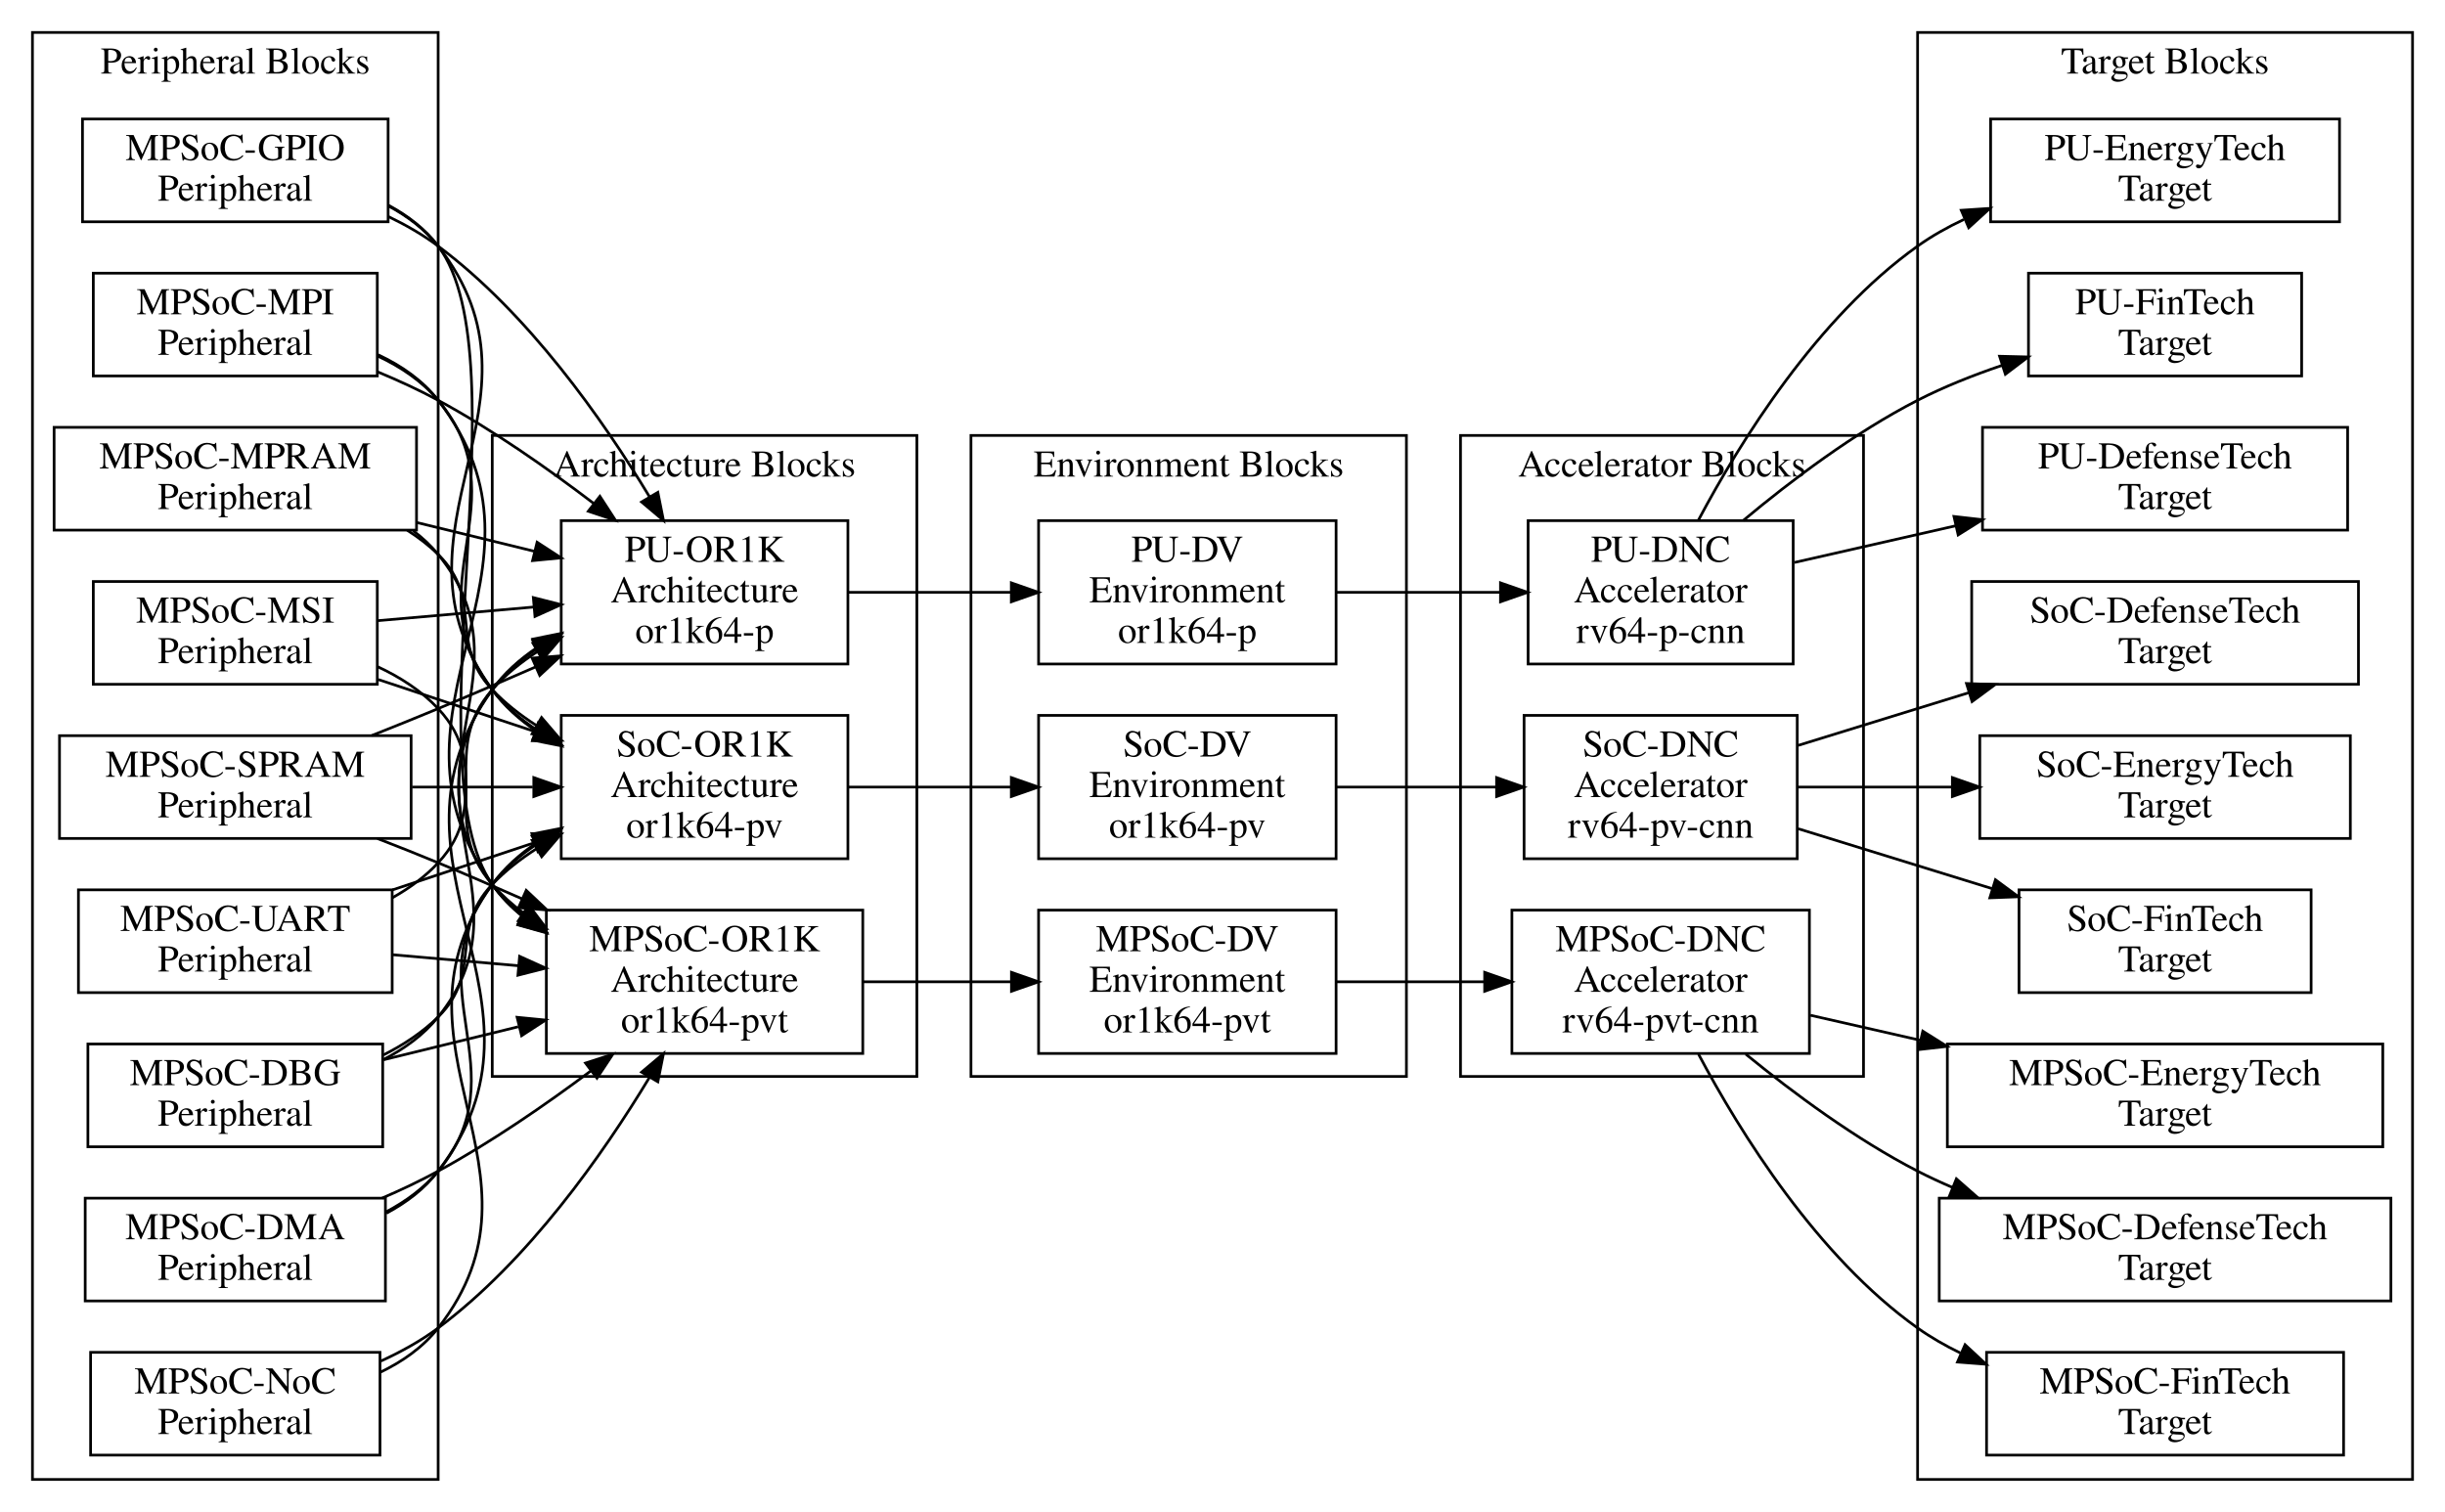
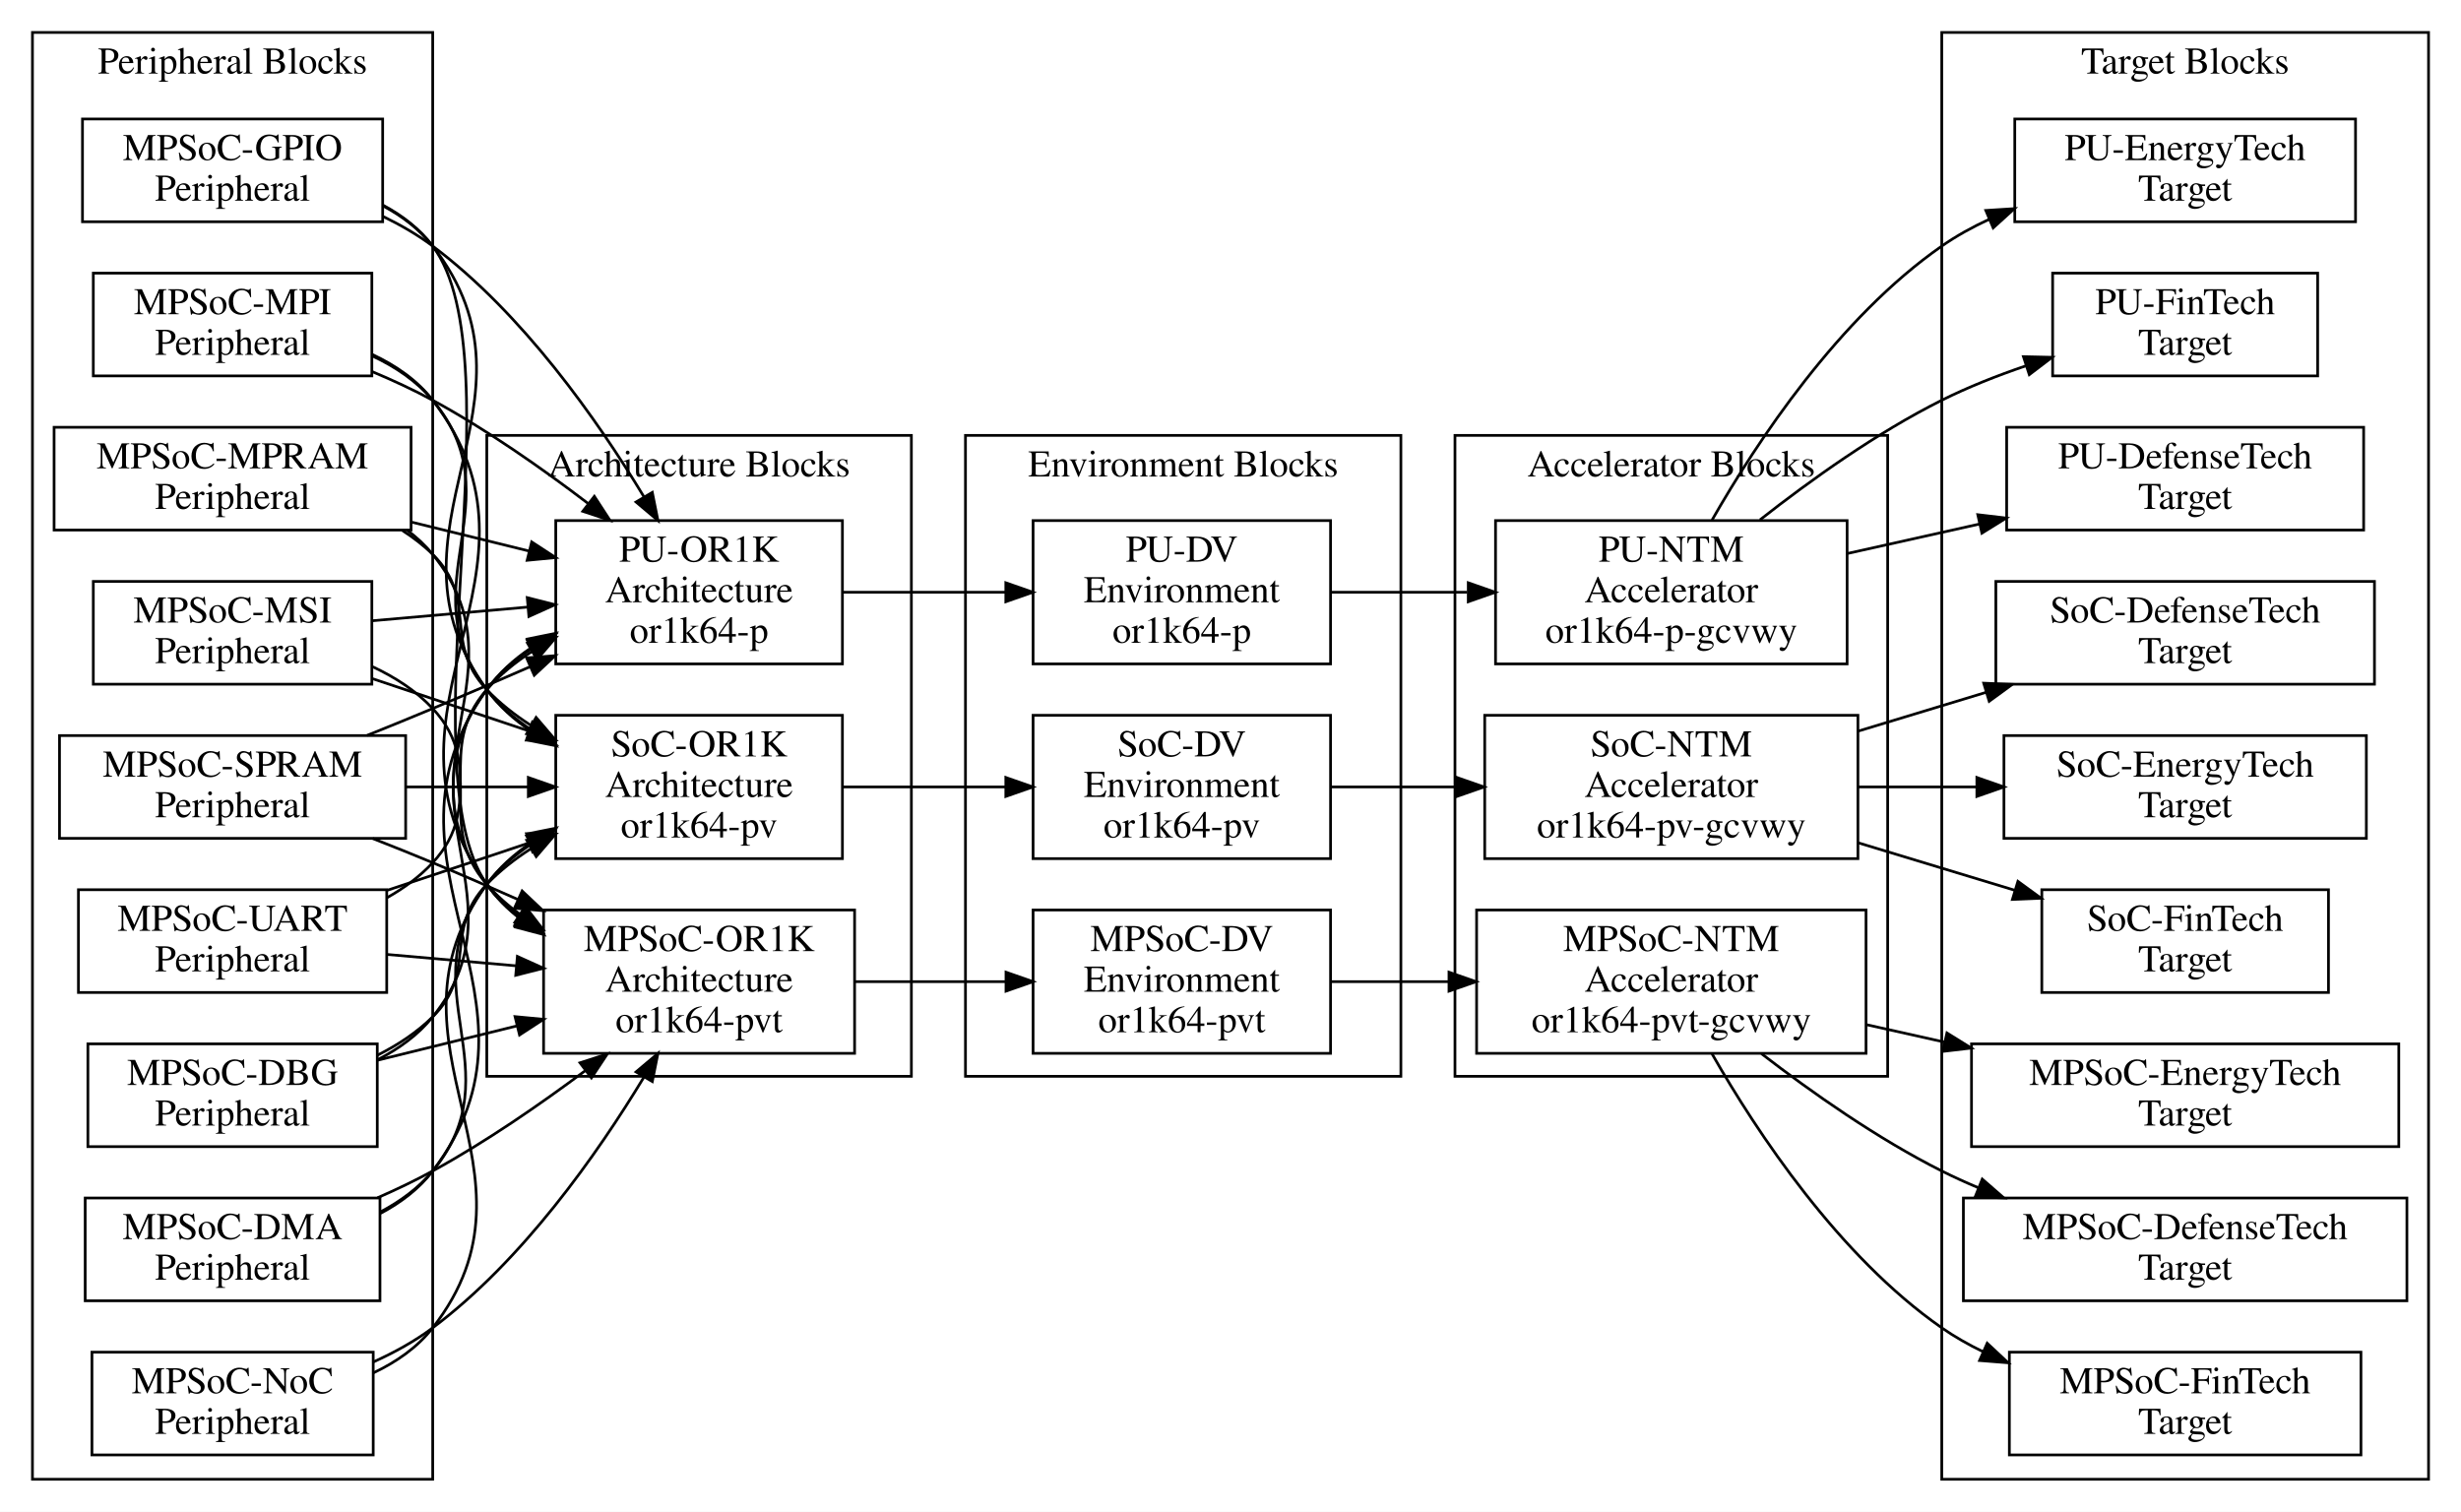
- <svg xmlns="http://www.w3.org/2000/svg" width="904pt" height="559pt" viewBox="0.00 0.00 904.00 559.00">
+ <svg xmlns="http://www.w3.org/2000/svg" width="910pt" height="559pt" viewBox="0.00 0.00 910.00 559.00">
  <g id="graph0" class="graph" transform="scale(1 1) rotate(0) translate(4 555)">
-     <polygon fill="white" stroke="transparent" points="-4,4 -4,-555 900,-555 900,4 -4,4" />
+     <polygon fill="white" stroke="transparent" points="-4,4 -4,-555 906,-555 906,4 -4,4" />
    <g id="clust1" class="cluster">
-       <polygon fill="none" stroke="black" points="8,-8 8,-543 158,-543 158,-8 8,-8" />
-       <text text-anchor="middle" x="83" y="-527.8" font-family="Times,serif" font-size="14.00">Peripheral Blocks</text>
+       <polygon fill="none" stroke="black" points="8,-8 8,-543 156,-543 156,-8 8,-8" />
+       <text text-anchor="middle" x="82" y="-527.8" font-family="Times,serif" font-size="14.00">Peripheral Blocks</text>
    </g>
    <g id="clust2" class="cluster">
-       <polygon fill="none" stroke="black" points="178,-157 178,-394 335,-394 335,-157 178,-157" />
-       <text text-anchor="middle" x="256.5" y="-378.8" font-family="Times,serif" font-size="14.00">Architecture Blocks</text>
+       <polygon fill="none" stroke="black" points="176,-157 176,-394 333,-394 333,-157 176,-157" />
+       <text text-anchor="middle" x="254.5" y="-378.8" font-family="Times,serif" font-size="14.00">Architecture Blocks</text>
    </g>
    <g id="clust3" class="cluster">
-       <polygon fill="none" stroke="black" points="355,-157 355,-394 516,-394 516,-157 355,-157" />
-       <text text-anchor="middle" x="435.5" y="-378.8" font-family="Times,serif" font-size="14.00">Environment Blocks</text>
+       <polygon fill="none" stroke="black" points="353,-157 353,-394 514,-394 514,-157 353,-157" />
+       <text text-anchor="middle" x="433.5" y="-378.8" font-family="Times,serif" font-size="14.00">Environment Blocks</text>
    </g>
    <g id="clust4" class="cluster">
-       <polygon fill="none" stroke="black" points="536,-157 536,-394 685,-394 685,-157 536,-157" />
-       <text text-anchor="middle" x="610.5" y="-378.8" font-family="Times,serif" font-size="14.00">Accelerator Blocks</text>
+       <polygon fill="none" stroke="black" points="534,-157 534,-394 694,-394 694,-157 534,-157" />
+       <text text-anchor="middle" x="614" y="-378.8" font-family="Times,serif" font-size="14.00">Accelerator Blocks</text>
    </g>
    <g id="clust5" class="cluster">
-       <polygon fill="none" stroke="black" points="705,-8 705,-543 888,-543 888,-8 705,-8" />
-       <text text-anchor="middle" x="796.5" y="-527.8" font-family="Times,serif" font-size="14.00">Target Blocks</text>
+       <polygon fill="none" stroke="black" points="714,-8 714,-543 894,-543 894,-8 714,-8" />
+       <text text-anchor="middle" x="804" y="-527.8" font-family="Times,serif" font-size="14.00">Target Blocks</text>
    </g>
    <g id="node1" class="node">
-       <polygon fill="none" stroke="black" points="28.5,-131 28.5,-169 137.5,-169 137.5,-131 28.5,-131" />
-       <text text-anchor="middle" x="83" y="-153.8" font-family="Times,serif" font-size="14.00">MPSoC-DBG</text>
-       <text text-anchor="middle" x="83" y="-138.8" font-family="Times,serif" font-size="14.00">Peripheral</text>
+       <polygon fill="none" stroke="black" points="28.5,-131 28.5,-169 135.5,-169 135.5,-131 28.5,-131" />
+       <text text-anchor="middle" x="82" y="-153.8" font-family="Times,serif" font-size="14.00">MPSoC-DBG</text>
+       <text text-anchor="middle" x="82" y="-138.8" font-family="Times,serif" font-size="14.00">Peripheral</text>
    </g>
    <g id="node10" class="node">
-       <polygon fill="none" stroke="black" points="198,-165.5 198,-218.5 315,-218.5 315,-165.5 198,-165.5" />
-       <text text-anchor="middle" x="256.5" y="-203.3" font-family="Times,serif" font-size="14.00">MPSoC-OR1K</text>
-       <text text-anchor="middle" x="256.5" y="-188.3" font-family="Times,serif" font-size="14.00">Architecture</text>
-       <text text-anchor="middle" x="256.5" y="-173.3" font-family="Times,serif" font-size="14.00">or1k64-pvt</text>
+       <polygon fill="none" stroke="black" points="197,-165.5 197,-218.5 312,-218.5 312,-165.5 197,-165.5" />
+       <text text-anchor="middle" x="254.5" y="-203.3" font-family="Times,serif" font-size="14.00">MPSoC-OR1K</text>
+       <text text-anchor="middle" x="254.5" y="-188.3" font-family="Times,serif" font-size="14.00">Architecture</text>
+       <text text-anchor="middle" x="254.5" y="-173.3" font-family="Times,serif" font-size="14.00">or1k64-pvt</text>
    </g>
    <g id="edge1" class="edge">
-       <path fill="none" stroke="black" d="M137.79,-163.17C153.57,-167.04 171.04,-171.32 187.58,-175.37" />
-       <polygon fill="black" stroke="black" points="187.19,-178.88 197.74,-177.85 188.86,-172.08 187.19,-178.88" />
+       <path fill="none" stroke="black" d="M135.55,-162.94C151.82,-166.95 169.98,-171.42 187.06,-175.63" />
+       <polygon fill="black" stroke="black" points="186.44,-179.08 196.98,-178.08 188.11,-172.29 186.44,-179.08" />
    </g>
    <g id="node11" class="node">
-       <polygon fill="none" stroke="black" points="203.5,-237.5 203.5,-290.5 309.5,-290.5 309.5,-237.5 203.5,-237.5" />
-       <text text-anchor="middle" x="256.5" y="-275.3" font-family="Times,serif" font-size="14.00">SoC-OR1K</text>
-       <text text-anchor="middle" x="256.5" y="-260.3" font-family="Times,serif" font-size="14.00">Architecture</text>
-       <text text-anchor="middle" x="256.5" y="-245.3" font-family="Times,serif" font-size="14.00">or1k64-pv</text>
+       <polygon fill="none" stroke="black" points="201.5,-237.5 201.5,-290.5 307.5,-290.5 307.5,-237.5 201.5,-237.5" />
+       <text text-anchor="middle" x="254.5" y="-275.3" font-family="Times,serif" font-size="14.00">SoC-OR1K</text>
+       <text text-anchor="middle" x="254.5" y="-260.3" font-family="Times,serif" font-size="14.00">Architecture</text>
+       <text text-anchor="middle" x="254.5" y="-245.3" font-family="Times,serif" font-size="14.00">or1k64-pv</text>
    </g>
    <g id="edge10" class="edge">
-       <path fill="none" stroke="black" d="M137.72,-164.93C145.15,-168.66 152.2,-173.28 158,-179 174.75,-195.52 161.77,-210.98 178,-228 182.75,-232.98 188.32,-237.33 194.25,-241.13" />
-       <polygon fill="black" stroke="black" points="192.76,-244.31 203.16,-246.29 196.27,-238.25 192.76,-244.31" />
+       <path fill="none" stroke="black" d="M135.63,-164.84C143.09,-168.59 150.19,-173.24 156,-179 172.71,-195.55 159.77,-210.98 176,-228 180.75,-232.98 186.32,-237.33 192.25,-241.13" />
+       <polygon fill="black" stroke="black" points="190.76,-244.31 201.16,-246.29 194.27,-238.25 190.76,-244.31" />
    </g>
    <g id="node12" class="node">
-       <polygon fill="none" stroke="black" points="203.5,-309.5 203.5,-362.5 309.5,-362.5 309.5,-309.5 203.5,-309.5" />
-       <text text-anchor="middle" x="256.5" y="-347.3" font-family="Times,serif" font-size="14.00">PU-OR1K</text>
-       <text text-anchor="middle" x="256.5" y="-332.3" font-family="Times,serif" font-size="14.00">Architecture</text>
-       <text text-anchor="middle" x="256.5" y="-317.3" font-family="Times,serif" font-size="14.00">or1k64-p</text>
+       <polygon fill="none" stroke="black" points="201.5,-309.5 201.5,-362.5 307.5,-362.5 307.5,-309.5 201.5,-309.5" />
+       <text text-anchor="middle" x="254.5" y="-347.3" font-family="Times,serif" font-size="14.00">PU-OR1K</text>
+       <text text-anchor="middle" x="254.5" y="-332.3" font-family="Times,serif" font-size="14.00">Architecture</text>
+       <text text-anchor="middle" x="254.5" y="-317.3" font-family="Times,serif" font-size="14.00">or1k64-p</text>
    </g>
    <g id="edge19" class="edge">
-       <path fill="none" stroke="black" d="M137.81,-163.27C145.5,-167.22 152.62,-172.35 158,-179 192.3,-221.36 145.02,-256.6 178,-300 182.51,-305.93 188.22,-310.92 194.5,-315.1" />
-       <polygon fill="black" stroke="black" points="192.97,-318.26 203.36,-320.33 196.53,-312.23 192.97,-318.26" />
+       <path fill="none" stroke="black" d="M135.72,-163.19C143.45,-167.16 150.61,-172.31 156,-179 190.2,-221.44 143.02,-256.6 176,-300 180.51,-305.93 186.22,-310.92 192.5,-315.1" />
+       <polygon fill="black" stroke="black" points="190.97,-318.26 201.36,-320.33 194.53,-312.23 190.97,-318.26" />
    </g>
    <g id="node2" class="node">
-       <polygon fill="none" stroke="black" points="27.5,-74 27.5,-112 138.5,-112 138.5,-74 27.5,-74" />
-       <text text-anchor="middle" x="83" y="-96.8" font-family="Times,serif" font-size="14.00">MPSoC-DMA</text>
-       <text text-anchor="middle" x="83" y="-81.8" font-family="Times,serif" font-size="14.00">Peripheral</text>
+       <polygon fill="none" stroke="black" points="27.5,-74 27.5,-112 136.5,-112 136.5,-74 27.5,-74" />
+       <text text-anchor="middle" x="82" y="-96.8" font-family="Times,serif" font-size="14.00">MPSoC-DMA</text>
+       <text text-anchor="middle" x="82" y="-81.8" font-family="Times,serif" font-size="14.00">Peripheral</text>
    </g>
    <g id="edge2" class="edge">
-       <path fill="none" stroke="black" d="M137.28,-112.02C144.38,-115.09 151.45,-118.44 158,-122 177.51,-132.61 197.67,-146.51 214.56,-159.13" />
-       <polygon fill="black" stroke="black" points="212.49,-161.96 222.57,-165.21 216.72,-156.38 212.49,-161.96" />
+       <path fill="none" stroke="black" d="M135.56,-112.07C142.56,-115.13 149.54,-118.47 156,-122 175.48,-132.65 195.64,-146.57 212.53,-159.18" />
+       <polygon fill="black" stroke="black" points="210.46,-162 220.55,-165.25 214.69,-156.42 210.46,-162" />
    </g>
    <g id="edge11" class="edge">
-       <path fill="none" stroke="black" d="M138.79,-106.95C146.08,-110.81 152.81,-115.73 158,-122 188.59,-158.92 148.56,-190.16 178,-228 182.51,-233.8 188.17,-238.7 194.37,-242.83" />
-       <polygon fill="black" stroke="black" points="192.72,-245.92 203.11,-248.01 196.29,-239.9 192.72,-245.92" />
+       <path fill="none" stroke="black" d="M136.7,-106.87C144.02,-110.74 150.79,-115.69 156,-122 186.5,-158.99 146.56,-190.16 176,-228 180.51,-233.8 186.17,-238.7 192.37,-242.83" />
+       <polygon fill="black" stroke="black" points="190.72,-245.92 201.11,-248.01 194.29,-239.9 190.72,-245.92" />
    </g>
    <g id="edge20" class="edge">
-       <path fill="none" stroke="black" d="M138.85,-106.42C146.22,-110.35 152.96,-115.43 158,-122 206.47,-185.15 131.49,-235.39 178,-300 182.41,-306.13 188.13,-311.24 194.46,-315.5" />
-       <polygon fill="black" stroke="black" points="193.02,-318.71 203.41,-320.8 196.59,-312.69 193.02,-318.71" />
+       <path fill="none" stroke="black" d="M136.75,-106.34C144.16,-110.28 150.95,-115.39 156,-122 204.32,-185.27 129.49,-235.39 176,-300 180.41,-306.13 186.13,-311.24 192.46,-315.5" />
+       <polygon fill="black" stroke="black" points="191.02,-318.71 201.41,-320.8 194.59,-312.69 191.02,-318.71" />
    </g>
    <g id="node3" class="node">
-       <polygon fill="none" stroke="black" points="26.5,-473 26.5,-511 139.5,-511 139.5,-473 26.5,-473" />
-       <text text-anchor="middle" x="83" y="-495.8" font-family="Times,serif" font-size="14.00">MPSoC-GPIO</text>
-       <text text-anchor="middle" x="83" y="-480.8" font-family="Times,serif" font-size="14.00">Peripheral</text>
+       <polygon fill="none" stroke="black" points="26.5,-473 26.5,-511 137.5,-511 137.5,-473 26.5,-473" />
+       <text text-anchor="middle" x="82" y="-495.8" font-family="Times,serif" font-size="14.00">MPSoC-GPIO</text>
+       <text text-anchor="middle" x="82" y="-480.8" font-family="Times,serif" font-size="14.00">Peripheral</text>
    </g>
    <g id="edge3" class="edge">
-       <path fill="none" stroke="black" d="M139.71,-479.07C146.77,-475.27 153.2,-470.36 158,-464 189.72,-422 147.84,-271.13 178,-228 181.19,-223.44 185.11,-219.44 189.47,-215.94" />
-       <polygon fill="black" stroke="black" points="191.55,-218.76 197.75,-210.17 187.54,-213.02 191.55,-218.76" />
+       <path fill="none" stroke="black" d="M137.61,-479.15C144.72,-475.34 151.19,-470.4 156,-464 187.62,-421.93 145.84,-271.13 176,-228 179.43,-223.09 183.71,-218.84 188.48,-215.15" />
+       <polygon fill="black" stroke="black" points="190.57,-217.96 196.9,-209.47 186.65,-212.16 190.57,-217.96" />
    </g>
    <g id="edge12" class="edge">
-       <path fill="none" stroke="black" d="M139.5,-478.91C146.59,-475.13 153.08,-470.27 158,-464 203.32,-406.23 134.82,-359.39 178,-300 182.44,-293.9 188.17,-288.8 194.51,-284.54" />
-       <polygon fill="black" stroke="black" points="196.64,-287.35 203.47,-279.25 193.08,-281.32 196.64,-287.35" />
+       <path fill="none" stroke="black" d="M137.76,-478.8C144.76,-475.04 151.15,-470.21 156,-464 201.19,-406.12 132.82,-359.39 176,-300 180.44,-293.9 186.17,-288.8 192.51,-284.54" />
+       <polygon fill="black" stroke="black" points="194.64,-287.35 201.47,-279.25 191.08,-281.32 194.64,-287.35" />
    </g>
    <g id="edge21" class="edge">
-       <path fill="none" stroke="black" d="M139.56,-474.95C146.07,-471.82 152.38,-468.19 158,-464 191.34,-439.14 218.88,-399.9 236.09,-371.42" />
-       <polygon fill="black" stroke="black" points="239.23,-372.97 241.31,-362.58 233.21,-369.41 239.23,-372.97" />
+       <path fill="none" stroke="black" d="M137.81,-474.88C144.23,-471.76 150.46,-468.15 156,-464 189.28,-439.06 216.83,-399.83 234.06,-371.38" />
+       <polygon fill="black" stroke="black" points="237.2,-372.93 239.28,-362.55 231.18,-369.37 237.2,-372.93" />
    </g>
    <g id="node4" class="node">
-       <polygon fill="none" stroke="black" points="30.5,-416 30.5,-454 135.5,-454 135.5,-416 30.5,-416" />
-       <text text-anchor="middle" x="83" y="-438.8" font-family="Times,serif" font-size="14.00">MPSoC-MPI</text>
-       <text text-anchor="middle" x="83" y="-423.8" font-family="Times,serif" font-size="14.00">Peripheral</text>
+       <polygon fill="none" stroke="black" points="30.5,-416 30.5,-454 133.5,-454 133.5,-416 30.5,-416" />
+       <text text-anchor="middle" x="82" y="-438.8" font-family="Times,serif" font-size="14.00">MPSoC-MPI</text>
+       <text text-anchor="middle" x="82" y="-423.8" font-family="Times,serif" font-size="14.00">Peripheral</text>
    </g>
    <g id="edge4" class="edge">
-       <path fill="none" stroke="black" d="M135.84,-423.81C144.37,-419.81 152.27,-414.38 158,-407 207.09,-343.77 131.25,-292.98 178,-228 181.25,-223.48 185.21,-219.52 189.6,-216.04" />
-       <polygon fill="black" stroke="black" points="191.68,-218.85 197.92,-210.29 187.7,-213.1 191.68,-218.85" />
+       <path fill="none" stroke="black" d="M133.78,-423.87C142.33,-419.86 150.27,-414.41 156,-407 204.95,-343.66 129.25,-292.98 176,-228 179.44,-223.22 183.68,-219.05 188.39,-215.43" />
+       <polygon fill="black" stroke="black" points="190.36,-218.32 196.69,-209.82 186.44,-212.52 190.36,-218.32" />
    </g>
    <g id="edge13" class="edge">
-       <path fill="none" stroke="black" d="M135.79,-423.29C144.21,-419.34 152.09,-414.06 158,-407 189.05,-369.9 148.32,-338.21 178,-300 182.57,-294.12 188.32,-289.16 194.62,-284.99" />
-       <polygon fill="black" stroke="black" points="196.65,-287.86 203.5,-279.78 193.1,-281.82 196.65,-287.86" />
+       <path fill="none" stroke="black" d="M133.72,-423.35C142.17,-419.39 150.09,-414.09 156,-407 186.97,-369.83 146.32,-338.21 176,-300 180.57,-294.12 186.32,-289.16 192.62,-284.99" />
+       <polygon fill="black" stroke="black" points="194.65,-287.86 201.5,-279.78 191.1,-281.82 194.65,-287.86" />
    </g>
    <g id="edge22" class="edge">
-       <path fill="none" stroke="black" d="M135.75,-417.46C143.36,-414.3 150.99,-410.79 158,-407 177.95,-396.22 198.46,-381.85 215.5,-368.87" />
-       <polygon fill="black" stroke="black" points="217.8,-371.51 223.56,-362.63 213.51,-365.98 217.8,-371.51" />
+       <path fill="none" stroke="black" d="M133.65,-417.57C141.29,-414.37 148.96,-410.82 156,-407 175.92,-396.17 196.43,-381.8 213.47,-368.82" />
+       <polygon fill="black" stroke="black" points="215.77,-371.47 221.54,-362.59 211.49,-365.93 215.77,-371.47" />
    </g>
    <g id="node5" class="node">
-       <polygon fill="none" stroke="black" points="16,-359 16,-397 150,-397 150,-359 16,-359" />
-       <text text-anchor="middle" x="83" y="-381.8" font-family="Times,serif" font-size="14.00">MPSoC-MPRAM</text>
-       <text text-anchor="middle" x="83" y="-366.8" font-family="Times,serif" font-size="14.00">Peripheral</text>
+       <polygon fill="none" stroke="black" points="16,-359 16,-397 148,-397 148,-359 16,-359" />
+       <text text-anchor="middle" x="82" y="-381.8" font-family="Times,serif" font-size="14.00">MPSoC-MPRAM</text>
+       <text text-anchor="middle" x="82" y="-366.8" font-family="Times,serif" font-size="14.00">Peripheral</text>
    </g>
    <g id="edge5" class="edge">
-       <path fill="none" stroke="black" d="M148.76,-358.77C152.17,-356.2 155.3,-353.3 158,-350 192.8,-307.48 144.78,-271.77 178,-228 181.22,-223.75 185.07,-219.99 189.3,-216.65" />
-       <polygon fill="black" stroke="black" points="191.61,-219.32 197.85,-210.76 187.63,-213.55 191.61,-219.32" />
+       <path fill="none" stroke="black" d="M146.56,-358.94C150.06,-356.33 153.26,-353.37 156,-350 190.7,-307.4 142.78,-271.77 176,-228 179.42,-223.49 183.54,-219.53 188.08,-216.05" />
+       <polygon fill="black" stroke="black" points="190.29,-218.78 196.63,-210.29 186.38,-212.98 190.29,-218.78" />
    </g>
    <g id="edge14" class="edge">
-       <path fill="none" stroke="black" d="M146.56,-358.96C150.69,-356.34 154.57,-353.37 158,-350 175.08,-333.24 161.54,-317.38 178,-300 182.73,-295.01 188.29,-290.64 194.22,-286.84" />
-       <polygon fill="black" stroke="black" points="196.23,-289.72 203.12,-281.67 192.72,-283.66 196.23,-289.72" />
+       <path fill="none" stroke="black" d="M144.72,-358.88C148.79,-356.28 152.62,-353.34 156,-350 173.04,-333.2 159.54,-317.38 176,-300 180.73,-295.01 186.29,-290.64 192.22,-286.84" />
+       <polygon fill="black" stroke="black" points="194.23,-289.72 201.12,-281.67 190.72,-283.66 194.23,-289.72" />
    </g>
    <g id="edge23" class="edge">
-       <path fill="none" stroke="black" d="M150.31,-361.76C164.49,-358.29 179.42,-354.63 193.44,-351.2" />
-       <polygon fill="black" stroke="black" points="194.58,-354.52 203.46,-348.74 192.91,-347.72 194.58,-354.52" />
+       <path fill="none" stroke="black" d="M148.43,-361.88C162.56,-358.4 177.46,-354.73 191.46,-351.28" />
+       <polygon fill="black" stroke="black" points="192.6,-354.61 201.47,-348.82 190.92,-347.81 192.6,-354.61" />
    </g>
    <g id="node6" class="node">
-       <polygon fill="none" stroke="black" points="30.5,-302 30.5,-340 135.5,-340 135.5,-302 30.5,-302" />
-       <text text-anchor="middle" x="83" y="-324.8" font-family="Times,serif" font-size="14.00">MPSoC-MSI</text>
-       <text text-anchor="middle" x="83" y="-309.8" font-family="Times,serif" font-size="14.00">Peripheral</text>
+       <polygon fill="none" stroke="black" points="30.5,-302 30.5,-340 133.5,-340 133.5,-302 30.5,-302" />
+       <text text-anchor="middle" x="82" y="-324.8" font-family="Times,serif" font-size="14.00">MPSoC-MSI</text>
+       <text text-anchor="middle" x="82" y="-309.8" font-family="Times,serif" font-size="14.00">Peripheral</text>
    </g>
    <g id="edge6" class="edge">
-       <path fill="none" stroke="black" d="M135.53,-308.55C143.87,-304.67 151.8,-299.61 158,-293 178.69,-270.96 158.13,-250.78 178,-228 181.39,-224.12 185.28,-220.62 189.48,-217.49" />
-       <polygon fill="black" stroke="black" points="191.51,-220.34 197.89,-211.89 187.63,-214.52 191.51,-220.34" />
+       <path fill="none" stroke="black" d="M133.84,-308.44C142.07,-304.58 149.88,-299.55 156,-293 176.64,-270.92 156.13,-250.78 176,-228 179.6,-223.88 183.76,-220.2 188.26,-216.91" />
+       <polygon fill="black" stroke="black" points="190.21,-219.82 196.67,-211.43 186.39,-213.96 190.21,-219.82" />
    </g>
    <g id="edge15" class="edge">
-       <path fill="none" stroke="black" d="M135.92,-303.74C154.14,-297.69 174.78,-290.83 193.73,-284.53" />
-       <polygon fill="black" stroke="black" points="195.07,-287.77 203.46,-281.3 192.87,-281.13 195.07,-287.77" />
+       <path fill="none" stroke="black" d="M133.69,-304.05C151.92,-297.96 172.67,-291.02 191.73,-284.65" />
+       <polygon fill="black" stroke="black" points="192.85,-287.97 201.23,-281.47 190.63,-281.33 192.85,-287.97" />
    </g>
    <g id="edge24" class="edge">
-       <path fill="none" stroke="black" d="M135.92,-325.54C154.06,-327.13 174.59,-328.92 193.47,-330.57" />
-       <polygon fill="black" stroke="black" points="193.19,-334.06 203.46,-331.45 193.8,-327.09 193.19,-334.06" />
+       <path fill="none" stroke="black" d="M133.69,-325.46C151.75,-327.05 172.3,-328.86 191.21,-330.52" />
+       <polygon fill="black" stroke="black" points="190.96,-334.01 201.23,-331.4 191.57,-327.04 190.96,-334.01" />
    </g>
    <g id="node7" class="node">
-       <polygon fill="none" stroke="black" points="29.5,-17 29.5,-55 136.5,-55 136.5,-17 29.5,-17" />
-       <text text-anchor="middle" x="83" y="-39.8" font-family="Times,serif" font-size="14.00">MPSoC-NoC</text>
-       <text text-anchor="middle" x="83" y="-24.8" font-family="Times,serif" font-size="14.00">Peripheral</text>
+       <polygon fill="none" stroke="black" points="30,-17 30,-55 134,-55 134,-17 30,-17" />
+       <text text-anchor="middle" x="82" y="-39.8" font-family="Times,serif" font-size="14.00">MPSoC-NoC</text>
+       <text text-anchor="middle" x="82" y="-24.8" font-family="Times,serif" font-size="14.00">Peripheral</text>
    </g>
    <g id="edge7" class="edge">
-       <path fill="none" stroke="black" d="M136.86,-51.79C144.32,-55.2 151.61,-59.24 158,-64 191.34,-88.86 218.88,-128.1 236.09,-156.58" />
-       <polygon fill="black" stroke="black" points="233.21,-158.59 241.31,-165.42 239.23,-155.03 233.21,-158.59" />
+       <path fill="none" stroke="black" d="M134.01,-51.35C141.76,-54.85 149.37,-59.03 156,-64 189.28,-88.94 216.83,-128.17 234.06,-156.62" />
+       <polygon fill="black" stroke="black" points="231.18,-158.63 239.28,-165.45 237.2,-155.07 231.18,-158.63" />
    </g>
    <g id="edge16" class="edge">
-       <path fill="none" stroke="black" d="M136.53,-47.59C144.78,-51.55 152.4,-56.87 158,-64 203.32,-121.77 134.82,-168.61 178,-228 182.44,-234.1 188.17,-239.2 194.51,-243.46" />
-       <polygon fill="black" stroke="black" points="193.08,-246.68 203.47,-248.75 196.64,-240.65 193.08,-246.68" />
+       <path fill="none" stroke="black" d="M134.09,-47.35C142.51,-51.34 150.32,-56.72 156,-64 201.19,-121.88 132.82,-168.61 176,-228 180.44,-234.1 186.17,-239.2 192.51,-243.46" />
+       <polygon fill="black" stroke="black" points="191.08,-246.68 201.47,-248.75 194.64,-240.65 191.08,-246.68" />
    </g>
    <g id="node8" class="node">
-       <polygon fill="none" stroke="black" points="18,-245 18,-283 148,-283 148,-245 18,-245" />
-       <text text-anchor="middle" x="83" y="-267.8" font-family="Times,serif" font-size="14.00">MPSoC-SPRAM</text>
-       <text text-anchor="middle" x="83" y="-252.8" font-family="Times,serif" font-size="14.00">Peripheral</text>
+       <polygon fill="none" stroke="black" points="18,-245 18,-283 146,-283 146,-245 18,-245" />
+       <text text-anchor="middle" x="82" y="-267.8" font-family="Times,serif" font-size="14.00">MPSoC-SPRAM</text>
+       <text text-anchor="middle" x="82" y="-252.8" font-family="Times,serif" font-size="14.00">Peripheral</text>
    </g>
    <g id="edge8" class="edge">
-       <path fill="none" stroke="black" d="M135.52,-244.98C143.09,-242.05 150.77,-239 158,-236 168.05,-231.84 178.6,-227.27 188.91,-222.72" />
-       <polygon fill="black" stroke="black" points="190.56,-225.81 198.27,-218.54 187.72,-219.41 190.56,-225.81" />
+       <path fill="none" stroke="black" d="M133.81,-244.94C141.28,-242.02 148.86,-238.98 156,-236 166.27,-231.72 177.08,-227.03 187.61,-222.35" />
+       <polygon fill="black" stroke="black" points="189.07,-225.54 196.77,-218.26 186.21,-219.15 189.07,-225.54" />
    </g>
    <g id="edge17" class="edge">
-       <path fill="none" stroke="black" d="M148.35,-264C162.96,-264 178.45,-264 192.98,-264" />
-       <polygon fill="black" stroke="black" points="193.36,-267.5 203.36,-264 193.36,-260.5 193.36,-267.5" />
+       <path fill="none" stroke="black" d="M146,-264C160.8,-264 176.56,-264 191.32,-264" />
+       <polygon fill="black" stroke="black" points="191.36,-267.5 201.36,-264 191.36,-260.5 191.36,-267.5" />
    </g>
    <g id="edge25" class="edge">
-       <path fill="none" stroke="black" d="M133.47,-283.06C141.69,-286.32 150.1,-289.71 158,-293 169.66,-297.85 182.03,-303.17 193.91,-308.37" />
-       <polygon fill="black" stroke="black" points="192.74,-311.68 203.3,-312.5 195.56,-305.27 192.74,-311.68" />
+       <path fill="none" stroke="black" d="M131.79,-283.09C139.9,-286.35 148.2,-289.73 156,-293 167.65,-297.88 180.01,-303.21 191.89,-308.41" />
+       <polygon fill="black" stroke="black" points="190.72,-311.72 201.28,-312.54 193.54,-305.31 190.72,-311.72" />
    </g>
    <g id="node9" class="node">
-       <polygon fill="none" stroke="black" points="25,-188 25,-226 141,-226 141,-188 25,-188" />
-       <text text-anchor="middle" x="83" y="-210.8" font-family="Times,serif" font-size="14.00">MPSoC-UART</text>
-       <text text-anchor="middle" x="83" y="-195.8" font-family="Times,serif" font-size="14.00">Peripheral</text>
+       <polygon fill="none" stroke="black" points="25,-188 25,-226 139,-226 139,-188 25,-188" />
+       <text text-anchor="middle" x="82" y="-210.8" font-family="Times,serif" font-size="14.00">MPSoC-UART</text>
+       <text text-anchor="middle" x="82" y="-195.8" font-family="Times,serif" font-size="14.00">Peripheral</text>
    </g>
    <g id="edge9" class="edge">
-       <path fill="none" stroke="black" d="M141.11,-202.01C156.05,-200.7 172.31,-199.28 187.76,-197.93" />
-       <polygon fill="black" stroke="black" points="188.11,-201.41 197.76,-197.05 187.5,-194.43 188.11,-201.41" />
+       <path fill="none" stroke="black" d="M139.3,-202.05C154.5,-200.71 171.09,-199.25 186.8,-197.87" />
+       <polygon fill="black" stroke="black" points="187.31,-201.34 196.97,-196.97 186.7,-194.36 187.31,-201.34" />
    </g>
    <g id="edge18" class="edge">
-       <path fill="none" stroke="black" d="M141.11,-225.98C157.89,-231.56 176.32,-237.68 193.39,-243.36" />
-       <polygon fill="black" stroke="black" points="192.68,-246.81 203.27,-246.64 194.88,-240.17 192.68,-246.81" />
+       <path fill="none" stroke="black" d="M139.3,-225.82C156,-231.41 174.39,-237.55 191.44,-243.25" />
+       <polygon fill="black" stroke="black" points="190.7,-246.7 201.3,-246.55 192.92,-240.06 190.7,-246.7" />
    </g>
    <g id="edge26" class="edge">
-       <path fill="none" stroke="black" d="M141.13,-223.1C147.38,-226.6 153.2,-230.85 158,-236 178.32,-257.8 158.36,-277.58 178,-300 182.77,-305.45 188.54,-310.13 194.76,-314.13" />
-       <polygon fill="black" stroke="black" points="193.05,-317.19 203.45,-319.18 196.56,-311.13 193.05,-317.19" />
+       <path fill="none" stroke="black" d="M139,-222.99C145.3,-226.52 151.18,-230.8 156,-236 176.26,-257.85 156.36,-277.58 176,-300 180.77,-305.45 186.54,-310.13 192.76,-314.13" />
+       <polygon fill="black" stroke="black" points="191.05,-317.19 201.45,-319.18 194.56,-311.13 191.05,-317.19" />
    </g>
    <g id="node13" class="node">
-       <polygon fill="none" stroke="black" points="380,-165.5 380,-218.5 490,-218.5 490,-165.5 380,-165.5" />
-       <text text-anchor="middle" x="435" y="-203.3" font-family="Times,serif" font-size="14.00">MPSoC-DV</text>
-       <text text-anchor="middle" x="435" y="-188.3" font-family="Times,serif" font-size="14.00">Environment</text>
-       <text text-anchor="middle" x="435" y="-173.3" font-family="Times,serif" font-size="14.00">or1k64-pvt</text>
+       <polygon fill="none" stroke="black" points="378,-165.5 378,-218.5 488,-218.5 488,-165.5 378,-165.5" />
+       <text text-anchor="middle" x="433" y="-203.3" font-family="Times,serif" font-size="14.00">MPSoC-DV</text>
+       <text text-anchor="middle" x="433" y="-188.3" font-family="Times,serif" font-size="14.00">Environment</text>
+       <text text-anchor="middle" x="433" y="-173.3" font-family="Times,serif" font-size="14.00">or1k64-pvt</text>
    </g>
    <g id="edge29" class="edge">
-       <path fill="none" stroke="black" d="M315.29,-192C332.69,-192 351.89,-192 369.68,-192" />
-       <polygon fill="black" stroke="black" points="369.97,-195.5 379.97,-192 369.97,-188.5 369.97,-195.5" />
+       <path fill="none" stroke="black" d="M312.32,-192C330.01,-192 349.63,-192 367.79,-192" />
+       <polygon fill="black" stroke="black" points="367.99,-195.5 377.99,-192 367.99,-188.5 367.99,-195.5" />
    </g>
    <g id="node14" class="node">
-       <polygon fill="none" stroke="black" points="380,-237.5 380,-290.5 490,-290.5 490,-237.5 380,-237.5" />
-       <text text-anchor="middle" x="435" y="-275.3" font-family="Times,serif" font-size="14.00">SoC-DV</text>
-       <text text-anchor="middle" x="435" y="-260.3" font-family="Times,serif" font-size="14.00">Environment</text>
-       <text text-anchor="middle" x="435" y="-245.3" font-family="Times,serif" font-size="14.00">or1k64-pv</text>
+       <polygon fill="none" stroke="black" points="378,-237.5 378,-290.5 488,-290.5 488,-237.5 378,-237.5" />
+       <text text-anchor="middle" x="433" y="-275.3" font-family="Times,serif" font-size="14.00">SoC-DV</text>
+       <text text-anchor="middle" x="433" y="-260.3" font-family="Times,serif" font-size="14.00">Environment</text>
+       <text text-anchor="middle" x="433" y="-245.3" font-family="Times,serif" font-size="14.00">or1k64-pv</text>
    </g>
    <g id="edge28" class="edge">
-       <path fill="none" stroke="black" d="M309.5,-264C328.38,-264 349.93,-264 369.74,-264" />
-       <polygon fill="black" stroke="black" points="369.92,-267.5 379.92,-264 369.92,-260.5 369.92,-267.5" />
+       <path fill="none" stroke="black" d="M307.5,-264C326.38,-264 347.93,-264 367.74,-264" />
+       <polygon fill="black" stroke="black" points="367.92,-267.5 377.92,-264 367.92,-260.5 367.92,-267.5" />
    </g>
    <g id="node15" class="node">
-       <polygon fill="none" stroke="black" points="380,-309.5 380,-362.5 490,-362.5 490,-309.5 380,-309.5" />
-       <text text-anchor="middle" x="435" y="-347.3" font-family="Times,serif" font-size="14.00">PU-DV</text>
-       <text text-anchor="middle" x="435" y="-332.3" font-family="Times,serif" font-size="14.00">Environment</text>
-       <text text-anchor="middle" x="435" y="-317.3" font-family="Times,serif" font-size="14.00">or1k64-p</text>
+       <polygon fill="none" stroke="black" points="378,-309.5 378,-362.5 488,-362.5 488,-309.5 378,-309.5" />
+       <text text-anchor="middle" x="433" y="-347.3" font-family="Times,serif" font-size="14.00">PU-DV</text>
+       <text text-anchor="middle" x="433" y="-332.3" font-family="Times,serif" font-size="14.00">Environment</text>
+       <text text-anchor="middle" x="433" y="-317.3" font-family="Times,serif" font-size="14.00">or1k64-p</text>
    </g>
    <g id="edge27" class="edge">
-       <path fill="none" stroke="black" d="M309.5,-336C328.38,-336 349.93,-336 369.74,-336" />
-       <polygon fill="black" stroke="black" points="369.92,-339.5 379.92,-336 369.92,-332.5 369.92,-339.5" />
+       <path fill="none" stroke="black" d="M307.5,-336C326.38,-336 347.93,-336 367.74,-336" />
+       <polygon fill="black" stroke="black" points="367.92,-339.5 377.92,-336 367.92,-332.5 367.92,-339.5" />
    </g>
    <g id="node16" class="node">
-       <polygon fill="none" stroke="black" points="555,-165.5 555,-218.5 665,-218.5 665,-165.5 555,-165.5" />
-       <text text-anchor="middle" x="610" y="-203.3" font-family="Times,serif" font-size="14.00">MPSoC-DNC</text>
-       <text text-anchor="middle" x="610" y="-188.3" font-family="Times,serif" font-size="14.00">Accelerator</text>
-       <text text-anchor="middle" x="610" y="-173.3" font-family="Times,serif" font-size="14.00">rv64-pvt-cnn</text>
+       <polygon fill="none" stroke="black" points="542,-165.5 542,-218.5 686,-218.5 686,-165.5 542,-165.5" />
+       <text text-anchor="middle" x="614" y="-203.3" font-family="Times,serif" font-size="14.00">MPSoC-NTM</text>
+       <text text-anchor="middle" x="614" y="-188.3" font-family="Times,serif" font-size="14.00">Accelerator</text>
+       <text text-anchor="middle" x="614" y="-173.3" font-family="Times,serif" font-size="14.00">or1k64-pvt-gcvwy</text>
    </g>
    <g id="edge32" class="edge">
-       <path fill="none" stroke="black" d="M490.26,-192C507.57,-192 526.89,-192 544.84,-192" />
-       <polygon fill="black" stroke="black" points="544.93,-195.5 554.93,-192 544.93,-188.5 544.93,-195.5" />
+       <path fill="none" stroke="black" d="M488.19,-192C501.9,-192 516.93,-192 531.66,-192" />
+       <polygon fill="black" stroke="black" points="531.79,-195.5 541.79,-192 531.79,-188.5 531.79,-195.5" />
    </g>
    <g id="node17" class="node">
-       <polygon fill="none" stroke="black" points="559.5,-237.5 559.5,-290.5 660.5,-290.5 660.5,-237.5 559.5,-237.5" />
-       <text text-anchor="middle" x="610" y="-275.3" font-family="Times,serif" font-size="14.00">SoC-DNC</text>
-       <text text-anchor="middle" x="610" y="-260.3" font-family="Times,serif" font-size="14.00">Accelerator</text>
-       <text text-anchor="middle" x="610" y="-245.3" font-family="Times,serif" font-size="14.00">rv64-pv-cnn</text>
+       <polygon fill="none" stroke="black" points="545,-237.5 545,-290.5 683,-290.5 683,-237.5 545,-237.5" />
+       <text text-anchor="middle" x="614" y="-275.3" font-family="Times,serif" font-size="14.00">SoC-NTM</text>
+       <text text-anchor="middle" x="614" y="-260.3" font-family="Times,serif" font-size="14.00">Accelerator</text>
+       <text text-anchor="middle" x="614" y="-245.3" font-family="Times,serif" font-size="14.00">or1k64-pv-gcvwy</text>
    </g>
    <g id="edge31" class="edge">
-       <path fill="none" stroke="black" d="M490.26,-264C508.99,-264 530.08,-264 549.23,-264" />
-       <polygon fill="black" stroke="black" points="549.34,-267.5 559.34,-264 549.34,-260.5 549.34,-267.5" />
+       <path fill="none" stroke="black" d="M488.19,-264C502.79,-264 518.89,-264 534.53,-264" />
+       <polygon fill="black" stroke="black" points="534.72,-267.5 544.72,-264 534.72,-260.5 534.72,-267.5" />
    </g>
    <g id="node18" class="node">
-       <polygon fill="none" stroke="black" points="561,-309.5 561,-362.5 659,-362.5 659,-309.5 561,-309.5" />
-       <text text-anchor="middle" x="610" y="-347.3" font-family="Times,serif" font-size="14.00">PU-DNC</text>
-       <text text-anchor="middle" x="610" y="-332.3" font-family="Times,serif" font-size="14.00">Accelerator</text>
-       <text text-anchor="middle" x="610" y="-317.3" font-family="Times,serif" font-size="14.00">rv64-p-cnn</text>
+       <polygon fill="none" stroke="black" points="549,-309.5 549,-362.5 679,-362.5 679,-309.5 549,-309.5" />
+       <text text-anchor="middle" x="614" y="-347.3" font-family="Times,serif" font-size="14.00">PU-NTM</text>
+       <text text-anchor="middle" x="614" y="-332.3" font-family="Times,serif" font-size="14.00">Accelerator</text>
+       <text text-anchor="middle" x="614" y="-317.3" font-family="Times,serif" font-size="14.00">or1k64-p-gcvwy</text>
    </g>
    <g id="edge30" class="edge">
-       <path fill="none" stroke="black" d="M490.26,-336C509.5,-336 531.23,-336 550.78,-336" />
-       <polygon fill="black" stroke="black" points="550.78,-339.5 560.78,-336 550.78,-332.5 550.78,-339.5" />
+       <path fill="none" stroke="black" d="M488.19,-336C504.04,-336 521.65,-336 538.53,-336" />
+       <polygon fill="black" stroke="black" points="538.92,-339.5 548.92,-336 538.92,-332.5 538.92,-339.5" />
    </g>
    <g id="node19" class="node">
-       <polygon fill="none" stroke="black" points="716,-131 716,-169 877,-169 877,-131 716,-131" />
-       <text text-anchor="middle" x="796.5" y="-153.8" font-family="Times,serif" font-size="14.00">MPSoC-EnergyTech</text>
-       <text text-anchor="middle" x="796.5" y="-138.8" font-family="Times,serif" font-size="14.00">Target</text>
+       <polygon fill="none" stroke="black" points="725,-131 725,-169 883,-169 883,-131 725,-131" />
+       <text text-anchor="middle" x="804" y="-153.8" font-family="Times,serif" font-size="14.00">MPSoC-EnergyTech</text>
+       <text text-anchor="middle" x="804" y="-138.8" font-family="Times,serif" font-size="14.00">Target</text>
    </g>
    <g id="edge35" class="edge">
-       <path fill="none" stroke="black" d="M665.36,-179.63C678.1,-176.72 692.02,-173.56 705.85,-170.41" />
-       <polygon fill="black" stroke="black" points="706.92,-173.75 715.89,-168.12 705.36,-166.93 706.92,-173.75" />
+       <path fill="none" stroke="black" d="M686.07,-176.12C695.49,-174.02 705.23,-171.84 714.89,-169.68" />
+       <polygon fill="black" stroke="black" points="715.91,-173.04 724.91,-167.45 714.39,-166.21 715.91,-173.04" />
    </g>
    <g id="node22" class="node">
-       <polygon fill="none" stroke="black" points="730.5,-17 730.5,-55 862.5,-55 862.5,-17 730.5,-17" />
-       <text text-anchor="middle" x="796.5" y="-39.8" font-family="Times,serif" font-size="14.00">MPSoC-FinTech</text>
-       <text text-anchor="middle" x="796.5" y="-24.8" font-family="Times,serif" font-size="14.00">Target</text>
+       <polygon fill="none" stroke="black" points="739,-17 739,-55 869,-55 869,-17 739,-17" />
+       <text text-anchor="middle" x="804" y="-39.8" font-family="Times,serif" font-size="14.00">MPSoC-FinTech</text>
+       <text text-anchor="middle" x="804" y="-24.8" font-family="Times,serif" font-size="14.00">Target</text>
    </g>
    <g id="edge38" class="edge">
-       <path fill="none" stroke="black" d="M624,-165.24C639.43,-136.21 667.83,-90.46 705,-64 709.89,-60.52 715.23,-57.46 720.79,-54.77" />
-       <polygon fill="black" stroke="black" points="722.55,-57.82 730.31,-50.6 719.74,-51.41 722.55,-57.82" />
+       <path fill="none" stroke="black" d="M629.07,-165.29C645.65,-136.29 675.85,-90.58 714,-64 718.77,-60.68 723.95,-57.74 729.33,-55.14" />
+       <polygon fill="black" stroke="black" points="730.8,-58.31 738.54,-51.07 727.98,-51.91 730.8,-58.31" />
    </g>
    <g id="node25" class="node">
-       <polygon fill="none" stroke="black" points="713,-74 713,-112 880,-112 880,-74 713,-74" />
-       <text text-anchor="middle" x="796.5" y="-96.8" font-family="Times,serif" font-size="14.00">MPSoC-DefenseTech</text>
-       <text text-anchor="middle" x="796.5" y="-81.8" font-family="Times,serif" font-size="14.00">Target</text>
+       <polygon fill="none" stroke="black" points="722,-74 722,-112 886,-112 886,-74 722,-74" />
+       <text text-anchor="middle" x="804" y="-96.8" font-family="Times,serif" font-size="14.00">MPSoC-DefenseTech</text>
+       <text text-anchor="middle" x="804" y="-81.8" font-family="Times,serif" font-size="14.00">Target</text>
    </g>
    <g id="edge41" class="edge">
-       <path fill="none" stroke="black" d="M641.46,-165.25C659.07,-150.87 682.2,-133.73 705,-122 709.18,-119.85 713.55,-117.82 718.02,-115.91" />
-       <polygon fill="black" stroke="black" points="719.34,-119.15 727.3,-112.15 716.72,-112.66 719.34,-119.15" />
+       <path fill="none" stroke="black" d="M647.32,-165.38C665.94,-151.04 690.3,-133.9 714,-122 718.31,-119.84 722.82,-117.78 727.42,-115.85" />
+       <polygon fill="black" stroke="black" points="728.98,-118.99 736.97,-112.03 726.38,-112.49 728.98,-118.99" />
    </g>
    <g id="node20" class="node">
-       <polygon fill="none" stroke="black" points="728,-245 728,-283 865,-283 865,-245 728,-245" />
-       <text text-anchor="middle" x="796.5" y="-267.8" font-family="Times,serif" font-size="14.00">SoC-EnergyTech</text>
-       <text text-anchor="middle" x="796.5" y="-252.8" font-family="Times,serif" font-size="14.00">Target</text>
+       <polygon fill="none" stroke="black" points="737,-245 737,-283 871,-283 871,-245 737,-245" />
+       <text text-anchor="middle" x="804" y="-267.8" font-family="Times,serif" font-size="14.00">SoC-EnergyTech</text>
+       <text text-anchor="middle" x="804" y="-252.8" font-family="Times,serif" font-size="14.00">Target</text>
    </g>
    <g id="edge34" class="edge">
-       <path fill="none" stroke="black" d="M660.93,-264C678.39,-264 698.43,-264 717.62,-264" />
-       <polygon fill="black" stroke="black" points="717.86,-267.5 727.86,-264 717.86,-260.5 717.86,-267.5" />
+       <path fill="none" stroke="black" d="M683.14,-264C697.26,-264 712.23,-264 726.62,-264" />
+       <polygon fill="black" stroke="black" points="726.98,-267.5 736.98,-264 726.98,-260.5 726.98,-267.5" />
    </g>
    <g id="node23" class="node">
-       <polygon fill="none" stroke="black" points="742.5,-188 742.5,-226 850.5,-226 850.5,-188 742.5,-188" />
-       <text text-anchor="middle" x="796.5" y="-210.8" font-family="Times,serif" font-size="14.00">SoC-FinTech</text>
-       <text text-anchor="middle" x="796.5" y="-195.8" font-family="Times,serif" font-size="14.00">Target</text>
+       <polygon fill="none" stroke="black" points="751,-188 751,-226 857,-226 857,-188 751,-188" />
+       <text text-anchor="middle" x="804" y="-210.8" font-family="Times,serif" font-size="14.00">SoC-FinTech</text>
+       <text text-anchor="middle" x="804" y="-195.8" font-family="Times,serif" font-size="14.00">Target</text>
    </g>
    <g id="edge37" class="edge">
-       <path fill="none" stroke="black" d="M660.93,-248.57C682.97,-241.77 709.12,-233.69 732.48,-226.47" />
-       <polygon fill="black" stroke="black" points="733.78,-229.73 742.3,-223.44 731.71,-223.04 733.78,-229.73" />
+       <path fill="none" stroke="black" d="M683.14,-243.34C702.02,-237.62 722.42,-231.43 740.93,-225.82" />
+       <polygon fill="black" stroke="black" points="742.16,-229.1 750.72,-222.85 740.13,-222.4 742.16,-229.1" />
    </g>
    <g id="node26" class="node">
-       <polygon fill="none" stroke="black" points="725,-302 725,-340 868,-340 868,-302 725,-302" />
-       <text text-anchor="middle" x="796.5" y="-324.8" font-family="Times,serif" font-size="14.00">SoC-DefenseTech</text>
-       <text text-anchor="middle" x="796.5" y="-309.8" font-family="Times,serif" font-size="14.00">Target</text>
+       <polygon fill="none" stroke="black" points="734,-302 734,-340 874,-340 874,-302 734,-302" />
+       <text text-anchor="middle" x="804" y="-324.8" font-family="Times,serif" font-size="14.00">SoC-DefenseTech</text>
+       <text text-anchor="middle" x="804" y="-309.8" font-family="Times,serif" font-size="14.00">Target</text>
    </g>
    <g id="edge40" class="edge">
-       <path fill="none" stroke="black" d="M660.93,-279.43C680.36,-285.43 703,-292.42 724.1,-298.94" />
-       <polygon fill="black" stroke="black" points="723.08,-302.29 733.67,-301.9 725.14,-295.6 723.08,-302.29" />
+       <path fill="none" stroke="black" d="M683.14,-284.66C698.54,-289.33 714.95,-294.3 730.52,-299.03" />
+       <polygon fill="black" stroke="black" points="729.51,-302.38 740.1,-301.93 731.54,-295.68 729.51,-302.38" />
    </g>
    <g id="node21" class="node">
-       <polygon fill="none" stroke="black" points="732,-473 732,-511 861,-511 861,-473 732,-473" />
-       <text text-anchor="middle" x="796.5" y="-495.8" font-family="Times,serif" font-size="14.00">PU-EnergyTech</text>
-       <text text-anchor="middle" x="796.5" y="-480.8" font-family="Times,serif" font-size="14.00">Target</text>
+       <polygon fill="none" stroke="black" points="741,-473 741,-511 867,-511 867,-473 741,-473" />
+       <text text-anchor="middle" x="804" y="-495.8" font-family="Times,serif" font-size="14.00">PU-EnergyTech</text>
+       <text text-anchor="middle" x="804" y="-480.8" font-family="Times,serif" font-size="14.00">Target</text>
    </g>
    <g id="edge33" class="edge">
-       <path fill="none" stroke="black" d="M624,-362.76C639.43,-391.79 667.83,-437.54 705,-464 710.28,-467.76 716.07,-471.02 722.1,-473.85" />
-       <polygon fill="black" stroke="black" points="721.15,-477.25 731.72,-477.96 723.9,-470.81 721.15,-477.25" />
+       <path fill="none" stroke="black" d="M629.07,-362.71C645.65,-391.71 675.85,-437.42 714,-464 719.45,-467.8 725.43,-471.09 731.64,-473.96" />
+       <polygon fill="black" stroke="black" points="730.29,-477.18 740.86,-477.85 733.01,-470.73 730.29,-477.18" />
    </g>
    <g id="node24" class="node">
-       <polygon fill="none" stroke="black" points="746,-416 746,-454 847,-454 847,-416 746,-416" />
-       <text text-anchor="middle" x="796.5" y="-438.8" font-family="Times,serif" font-size="14.00">PU-FinTech</text>
-       <text text-anchor="middle" x="796.5" y="-423.8" font-family="Times,serif" font-size="14.00">Target</text>
+       <polygon fill="none" stroke="black" points="755,-416 755,-454 853,-454 853,-416 755,-416" />
+       <text text-anchor="middle" x="804" y="-438.8" font-family="Times,serif" font-size="14.00">PU-FinTech</text>
+       <text text-anchor="middle" x="804" y="-423.8" font-family="Times,serif" font-size="14.00">Target</text>
    </g>
    <g id="edge36" class="edge">
-       <path fill="none" stroke="black" d="M640.53,-362.55C658.2,-377.31 681.7,-395.06 705,-407 714.75,-412 725.55,-416.29 736.2,-419.9" />
-       <polygon fill="black" stroke="black" points="735.31,-423.29 745.9,-423.03 737.46,-416.63 735.31,-423.29" />
+       <path fill="none" stroke="black" d="M646.78,-362.77C665.42,-377.42 689.97,-394.99 714,-407 723.76,-411.88 734.55,-416.13 745.15,-419.74" />
+       <polygon fill="black" stroke="black" points="744.2,-423.12 754.79,-422.88 746.37,-416.46 744.2,-423.12" />
    </g>
    <g id="node27" class="node">
-       <polygon fill="none" stroke="black" points="729,-359 729,-397 864,-397 864,-359 729,-359" />
-       <text text-anchor="middle" x="796.5" y="-381.8" font-family="Times,serif" font-size="14.00">PU-DefenseTech</text>
-       <text text-anchor="middle" x="796.5" y="-366.8" font-family="Times,serif" font-size="14.00">Target</text>
+       <polygon fill="none" stroke="black" points="738,-359 738,-397 870,-397 870,-359 738,-359" />
+       <text text-anchor="middle" x="804" y="-381.8" font-family="Times,serif" font-size="14.00">PU-DefenseTech</text>
+       <text text-anchor="middle" x="804" y="-366.8" font-family="Times,serif" font-size="14.00">Target</text>
    </g>
    <g id="edge39" class="edge">
-       <path fill="none" stroke="black" d="M659.48,-347.04C677.73,-351.19 698.97,-356.03 719.16,-360.62" />
-       <polygon fill="black" stroke="black" points="718.44,-364.05 728.97,-362.85 720,-357.22 718.44,-364.05" />
+       <path fill="none" stroke="black" d="M679.17,-350.34C694.85,-353.84 711.77,-357.62 727.91,-361.22" />
+       <polygon fill="black" stroke="black" points="727.32,-364.68 737.84,-363.44 728.84,-357.85 727.32,-364.68" />
    </g>
  </g>
</svg>
